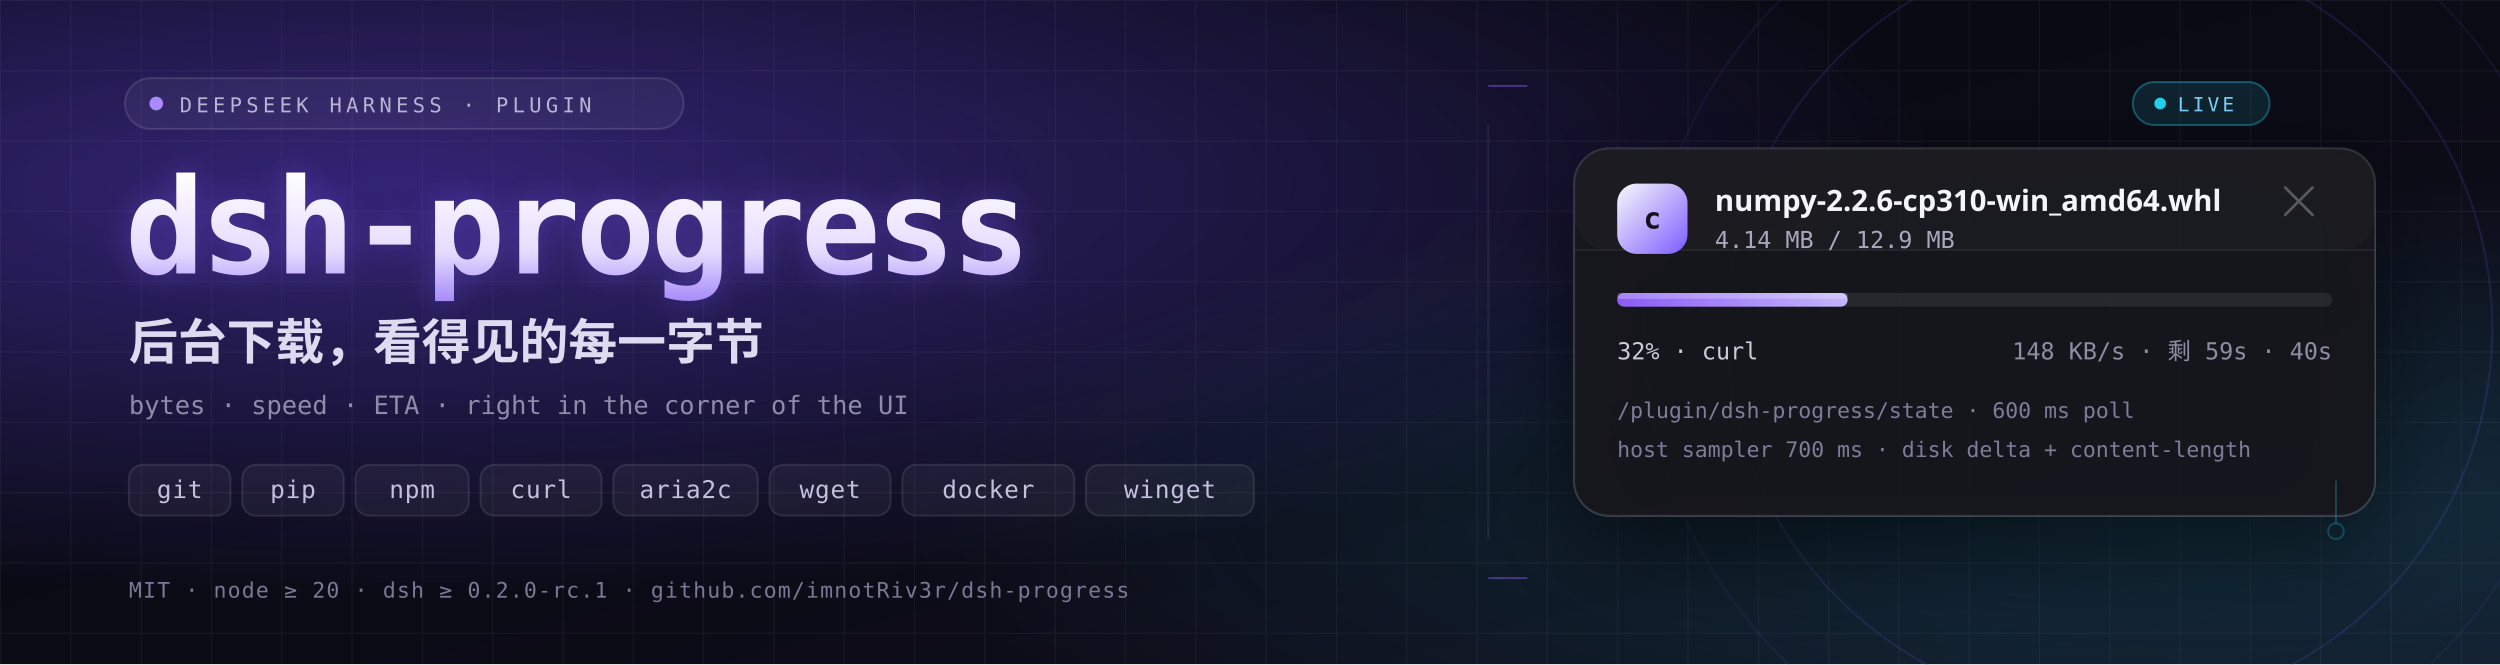
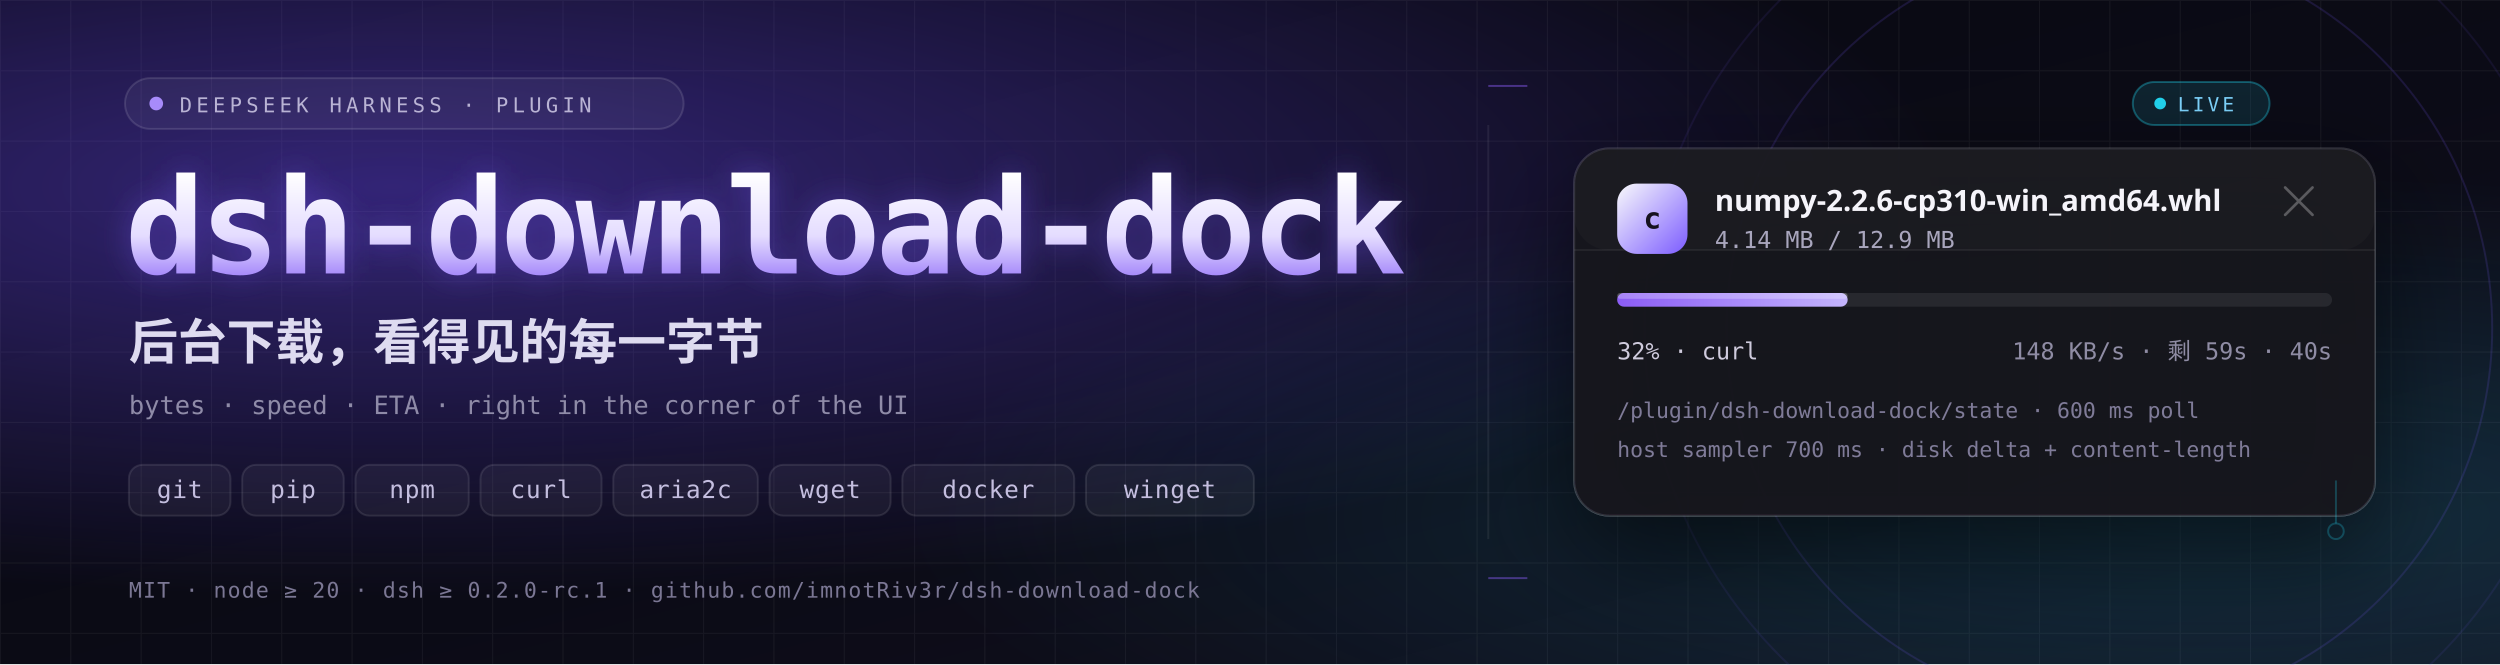
- <svg xmlns="http://www.w3.org/2000/svg" width="1280" height="340" viewBox="0 0 1280 340" role="img" aria-label="dsh-progress — live download cards for DeepSeek Harness">
+ <svg xmlns="http://www.w3.org/2000/svg" width="1280" height="340" viewBox="0 0 1280 340" role="img" aria-label="dsh-download-dock — live download cards for DeepSeek Harness">
  <defs>
    <linearGradient id="bg" x1="0" y1="0" x2="1" y2="1">
      <stop offset="0" stop-color="#08080f" />
      <stop offset="0.55" stop-color="#0b0b16" />
      <stop offset="1" stop-color="#12101f" />
    </linearGradient>
    <radialGradient id="haloA" cx="0.16" cy="0.28" r="0.62">
      <stop offset="0" stop-color="#6d4aff" stop-opacity="0.42" />
      <stop offset="1" stop-color="#6d4aff" stop-opacity="0" />
    </radialGradient>
    <radialGradient id="haloB" cx="0.88" cy="0.78" r="0.52">
      <stop offset="0" stop-color="#22d3ee" stop-opacity="0.16" />
      <stop offset="1" stop-color="#22d3ee" stop-opacity="0" />
    </radialGradient>
    <pattern id="grid" width="36" height="36" patternUnits="userSpaceOnUse">
      <path d="M36 0H0V36" fill="none" stroke="#ffffff" stroke-opacity="0.05" />
    </pattern>
    <linearGradient id="title" x1="0" y1="0" x2="0" y2="1">
      <stop offset="0" stop-color="#ffffff" />
      <stop offset="0.62" stop-color="#e4dcff" />
      <stop offset="1" stop-color="#a78bfa" />
    </linearGradient>
    <linearGradient id="bar" x1="0" y1="0" x2="1" y2="0">
      <stop offset="0" stop-color="#8b5cf6" />
      <stop offset="1" stop-color="#c4b5fd" />
    </linearGradient>
    <linearGradient id="badge" x1="0" y1="0" x2="1" y2="1">
      <stop offset="0" stop-color="#f9fafb" />
      <stop offset="1" stop-color="#7c5cff" />
    </linearGradient>
    <filter id="softglow" x="-30%" y="-30%" width="160%" height="160%">
      <feGaussianBlur stdDeviation="8" />
    </filter>
    <filter id="cardShadow" x="-40%" y="-40%" width="180%" height="200%">
      <feDropShadow dx="0" dy="20" stdDeviation="26" flood-color="#000000" flood-opacity="0.6" />
    </filter>
    <style>
      .mono { font-family: "Cascadia Mono", "JetBrains Mono", Consolas, "SFMono-Regular", monospace; }
      .sans { font-family: "Segoe UI Semibold", "Segoe UI", "Microsoft YaHei", system-ui, sans-serif; }
      .chip { font-family: "Cascadia Mono", "JetBrains Mono", Consolas, monospace; font-size: 12.5px; letter-spacing: 0.4px; fill: #c4bedf; }
    </style>
  </defs>
  <rect width="1280" height="340" fill="url(#bg)" />
  <rect width="1280" height="340" fill="url(#grid)" />
  <rect width="1280" height="340" fill="url(#haloA)" />
  <rect width="1280" height="340" fill="url(#haloB)" />
  <g fill="none" stroke="#7c5cff" stroke-opacity="0.16">
    <circle cx="1080" cy="168" r="196" />
    <circle cx="1080" cy="168" r="238" stroke-opacity="0.09" />
  </g>
  <g stroke="#ffffff" stroke-opacity="0.07">
    <path d="M762 64V276" />
  </g>
  <path d="M762 44h20M762 296h20" stroke="#8b5cf6" stroke-opacity="0.45" />
  <g>
    <rect x="64" y="40" width="286" height="26" rx="13" fill="#ffffff" fill-opacity="0.05" stroke="#ffffff" stroke-opacity="0.12" />
    <circle cx="80" cy="53" r="3.5" fill="#a78bfa" />
    <text x="92" y="57.5" class="mono" font-size="10.5" letter-spacing="2.2" fill="#b9b3d4">DEEPSEEK HARNESS · PLUGIN</text>
-     <text x="64" y="140" class="mono" font-size="68" font-weight="700" letter-spacing="-2.5" fill="#7c5cff" fill-opacity="0.38" filter="url(#softglow)">dsh-progress</text>
-     <text x="64" y="140" class="mono" font-size="68" font-weight="700" letter-spacing="-2.5" fill="url(#title)">dsh-progress</text>
+     <text x="64" y="140" class="mono" font-size="68" font-weight="700" letter-spacing="-2.5" fill="#7c5cff" fill-opacity="0.38" filter="url(#softglow)">dsh-download-dock</text>
+     <text x="64" y="140" class="mono" font-size="68" font-weight="700" letter-spacing="-2.5" fill="url(#title)">dsh-download-dock</text>
    <text x="66" y="184" class="sans" font-size="25" font-weight="600" fill="#dedbf0">后台下载，看得见的每一字节</text>
    <text x="66" y="212" class="mono" font-size="13" fill="#8f8ba8">bytes · speed · ETA · right in the corner of the UI</text>
    <g>
      <rect x="66" y="238" width="52" height="26" rx="7" fill="#ffffff" fill-opacity="0.05" stroke="#ffffff" stroke-opacity="0.1" />
      <text x="92" y="255" class="chip" text-anchor="middle">git</text>
      <rect x="124" y="238" width="52" height="26" rx="7" fill="#ffffff" fill-opacity="0.05" stroke="#ffffff" stroke-opacity="0.1" />
      <text x="150" y="255" class="chip" text-anchor="middle">pip</text>
      <rect x="182" y="238" width="58" height="26" rx="7" fill="#ffffff" fill-opacity="0.05" stroke="#ffffff" stroke-opacity="0.1" />
      <text x="211" y="255" class="chip" text-anchor="middle">npm</text>
      <rect x="246" y="238" width="62" height="26" rx="7" fill="#ffffff" fill-opacity="0.05" stroke="#ffffff" stroke-opacity="0.1" />
      <text x="277" y="255" class="chip" text-anchor="middle">curl</text>
      <rect x="314" y="238" width="74" height="26" rx="7" fill="#ffffff" fill-opacity="0.05" stroke="#ffffff" stroke-opacity="0.1" />
      <text x="351" y="255" class="chip" text-anchor="middle">aria2c</text>
      <rect x="394" y="238" width="62" height="26" rx="7" fill="#ffffff" fill-opacity="0.05" stroke="#ffffff" stroke-opacity="0.1" />
      <text x="425" y="255" class="chip" text-anchor="middle">wget</text>
      <rect x="462" y="238" width="88" height="26" rx="7" fill="#ffffff" fill-opacity="0.05" stroke="#ffffff" stroke-opacity="0.1" />
      <text x="506" y="255" class="chip" text-anchor="middle">docker</text>
      <rect x="556" y="238" width="86" height="26" rx="7" fill="#ffffff" fill-opacity="0.05" stroke="#ffffff" stroke-opacity="0.1" />
      <text x="599" y="255" class="chip" text-anchor="middle">winget</text>
    </g>
-     <text x="66" y="306" class="mono" font-size="11" letter-spacing="0.6" fill="#7b7794">MIT · node ≥ 20 · dsh ≥ 0.2.0-rc.1 · github.com/imnotRiv3r/dsh-progress</text>
+     <text x="66" y="306" class="mono" font-size="11" letter-spacing="0.6" fill="#7b7794">MIT · node ≥ 20 · dsh ≥ 0.2.0-rc.1 · github.com/imnotRiv3r/dsh-download-dock</text>
  </g>
  <g>
    <rect x="1092" y="42" width="70" height="22" rx="11" fill="#22d3ee" fill-opacity="0.12" stroke="#22d3ee" stroke-opacity="0.35" />
    <circle cx="1106" cy="53" r="3" fill="#22d3ee" />
    <text x="1115" y="57" class="mono" font-size="10" letter-spacing="1.6" fill="#7dd3fc">LIVE</text>
    <g filter="url(#cardShadow)">
      <rect x="806" y="76" width="410" height="188" rx="18" fill="#17161f" fill-opacity="0.94" stroke="#ffffff" stroke-opacity="0.12" />
    </g>
    <rect x="806" y="76" width="410" height="52" rx="18" fill="#ffffff" fill-opacity="0.02" />
    <path d="M806 128h410" stroke="#ffffff" stroke-opacity="0.06" />
    <rect x="828" y="94" width="36" height="36" rx="10" fill="url(#badge)" />
    <text x="846" y="117" class="mono" font-size="15" font-weight="700" text-anchor="middle" fill="#16121f">c</text>
    <text x="878" y="108" class="sans" font-size="15" font-weight="600" fill="#f5f4fa">numpy-2.2.6-cp310-win_amd64.whl</text>
    <text x="878" y="127" class="mono" font-size="12" fill="#a9a6bd">4.14 MB / 12.9 MB</text>
    <path d="M1170 96l14 14M1184 96l-14 14" stroke="#ffffff" stroke-opacity="0.28" stroke-width="1.4" stroke-linecap="round" />
    <rect x="1170" y="94" width="20" height="20" rx="6" fill="transparent" />
    <rect x="828" y="150" width="366" height="7" rx="3.5" fill="#ffffff" fill-opacity="0.08" />
    <rect x="828" y="150" width="118" height="7" rx="3.5" fill="url(#bar)" />
    <rect x="828" y="150" width="118" height="3" rx="1.5" fill="#ffffff" fill-opacity="0.25" />
    <text x="828" y="184" class="mono" font-size="12" fill="#cfcbdd">32% · curl</text>
    <text x="1194" y="184" class="mono" font-size="12" text-anchor="end" fill="#8f8ca4">148 KB/s · 剩 59s · 40s</text>
-     <text x="828" y="214" class="mono" font-size="11" fill="#7f7b98">/plugin/dsh-progress/state · 600 ms poll</text>
+     <text x="828" y="214" class="mono" font-size="11" fill="#7f7b98">/plugin/dsh-download-dock/state · 600 ms poll</text>
    <text x="828" y="234" class="mono" font-size="11" fill="#7f7b98">host sampler 700 ms · disk delta + content-length</text>
    <g stroke="#22d3ee" stroke-opacity="0.25" fill="none">
      <path d="M1196 246v22" />
      <circle cx="1196" cy="272" r="4" />
    </g>
  </g>
</svg>
